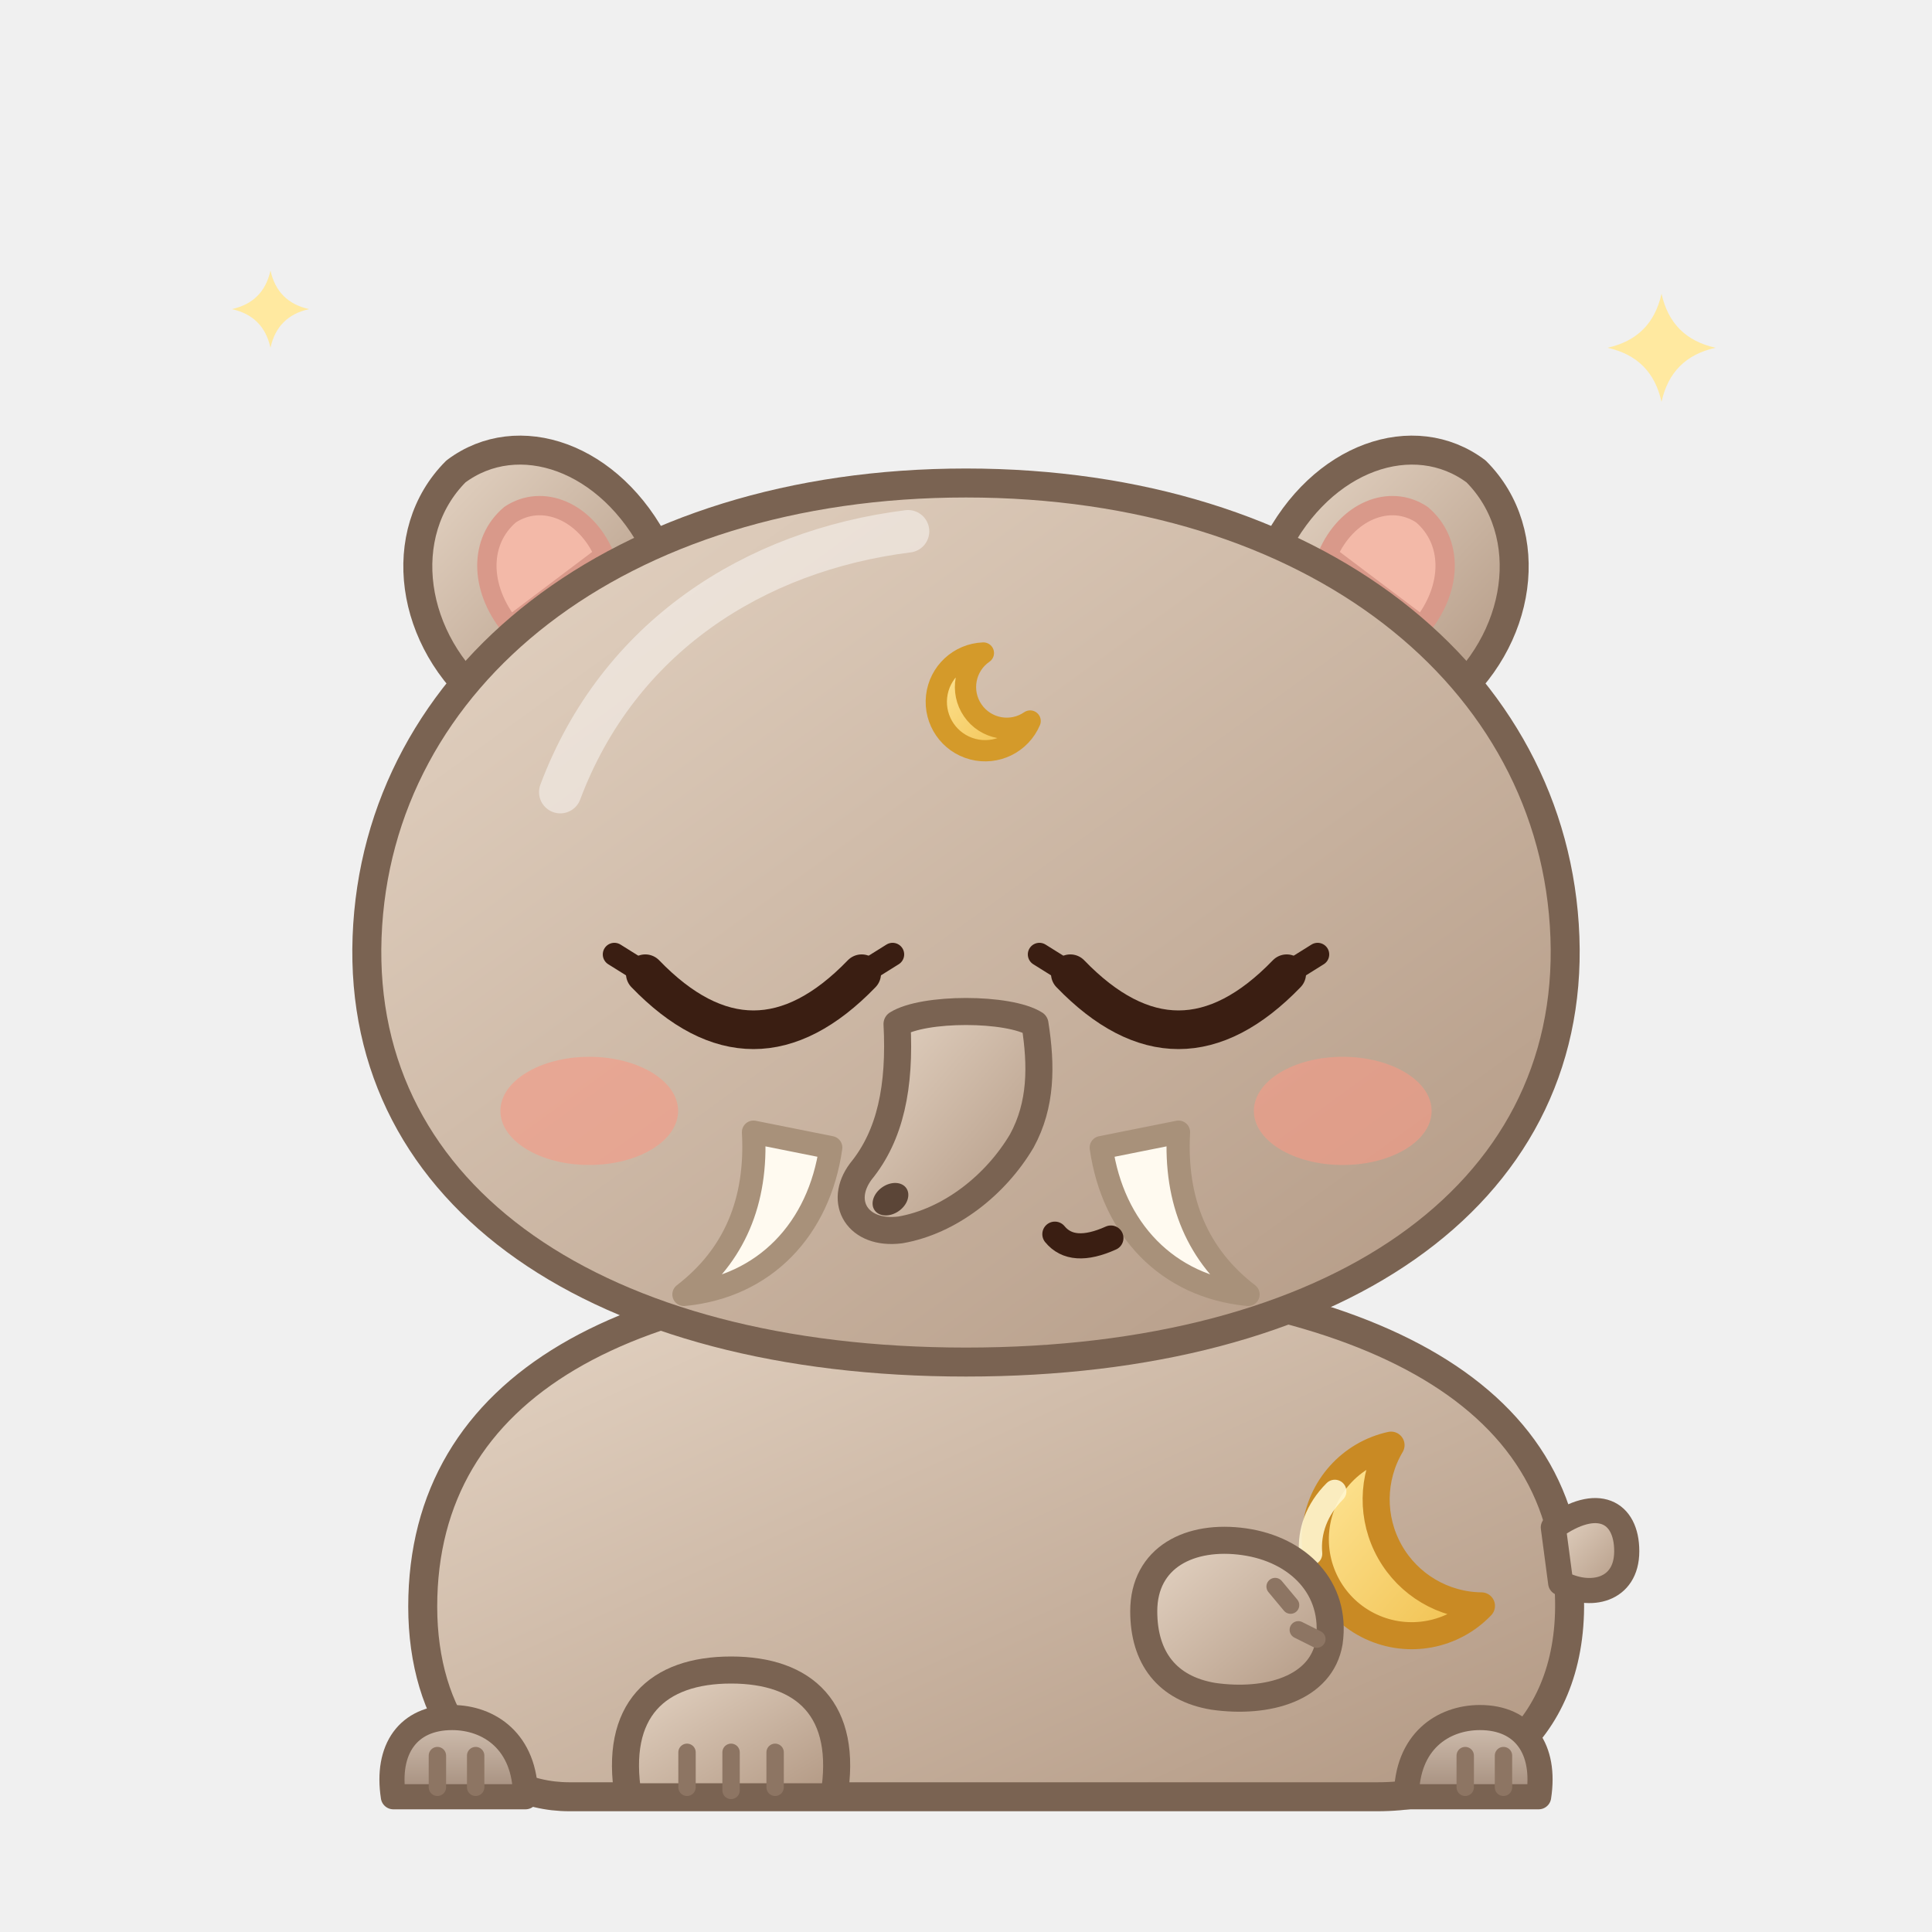
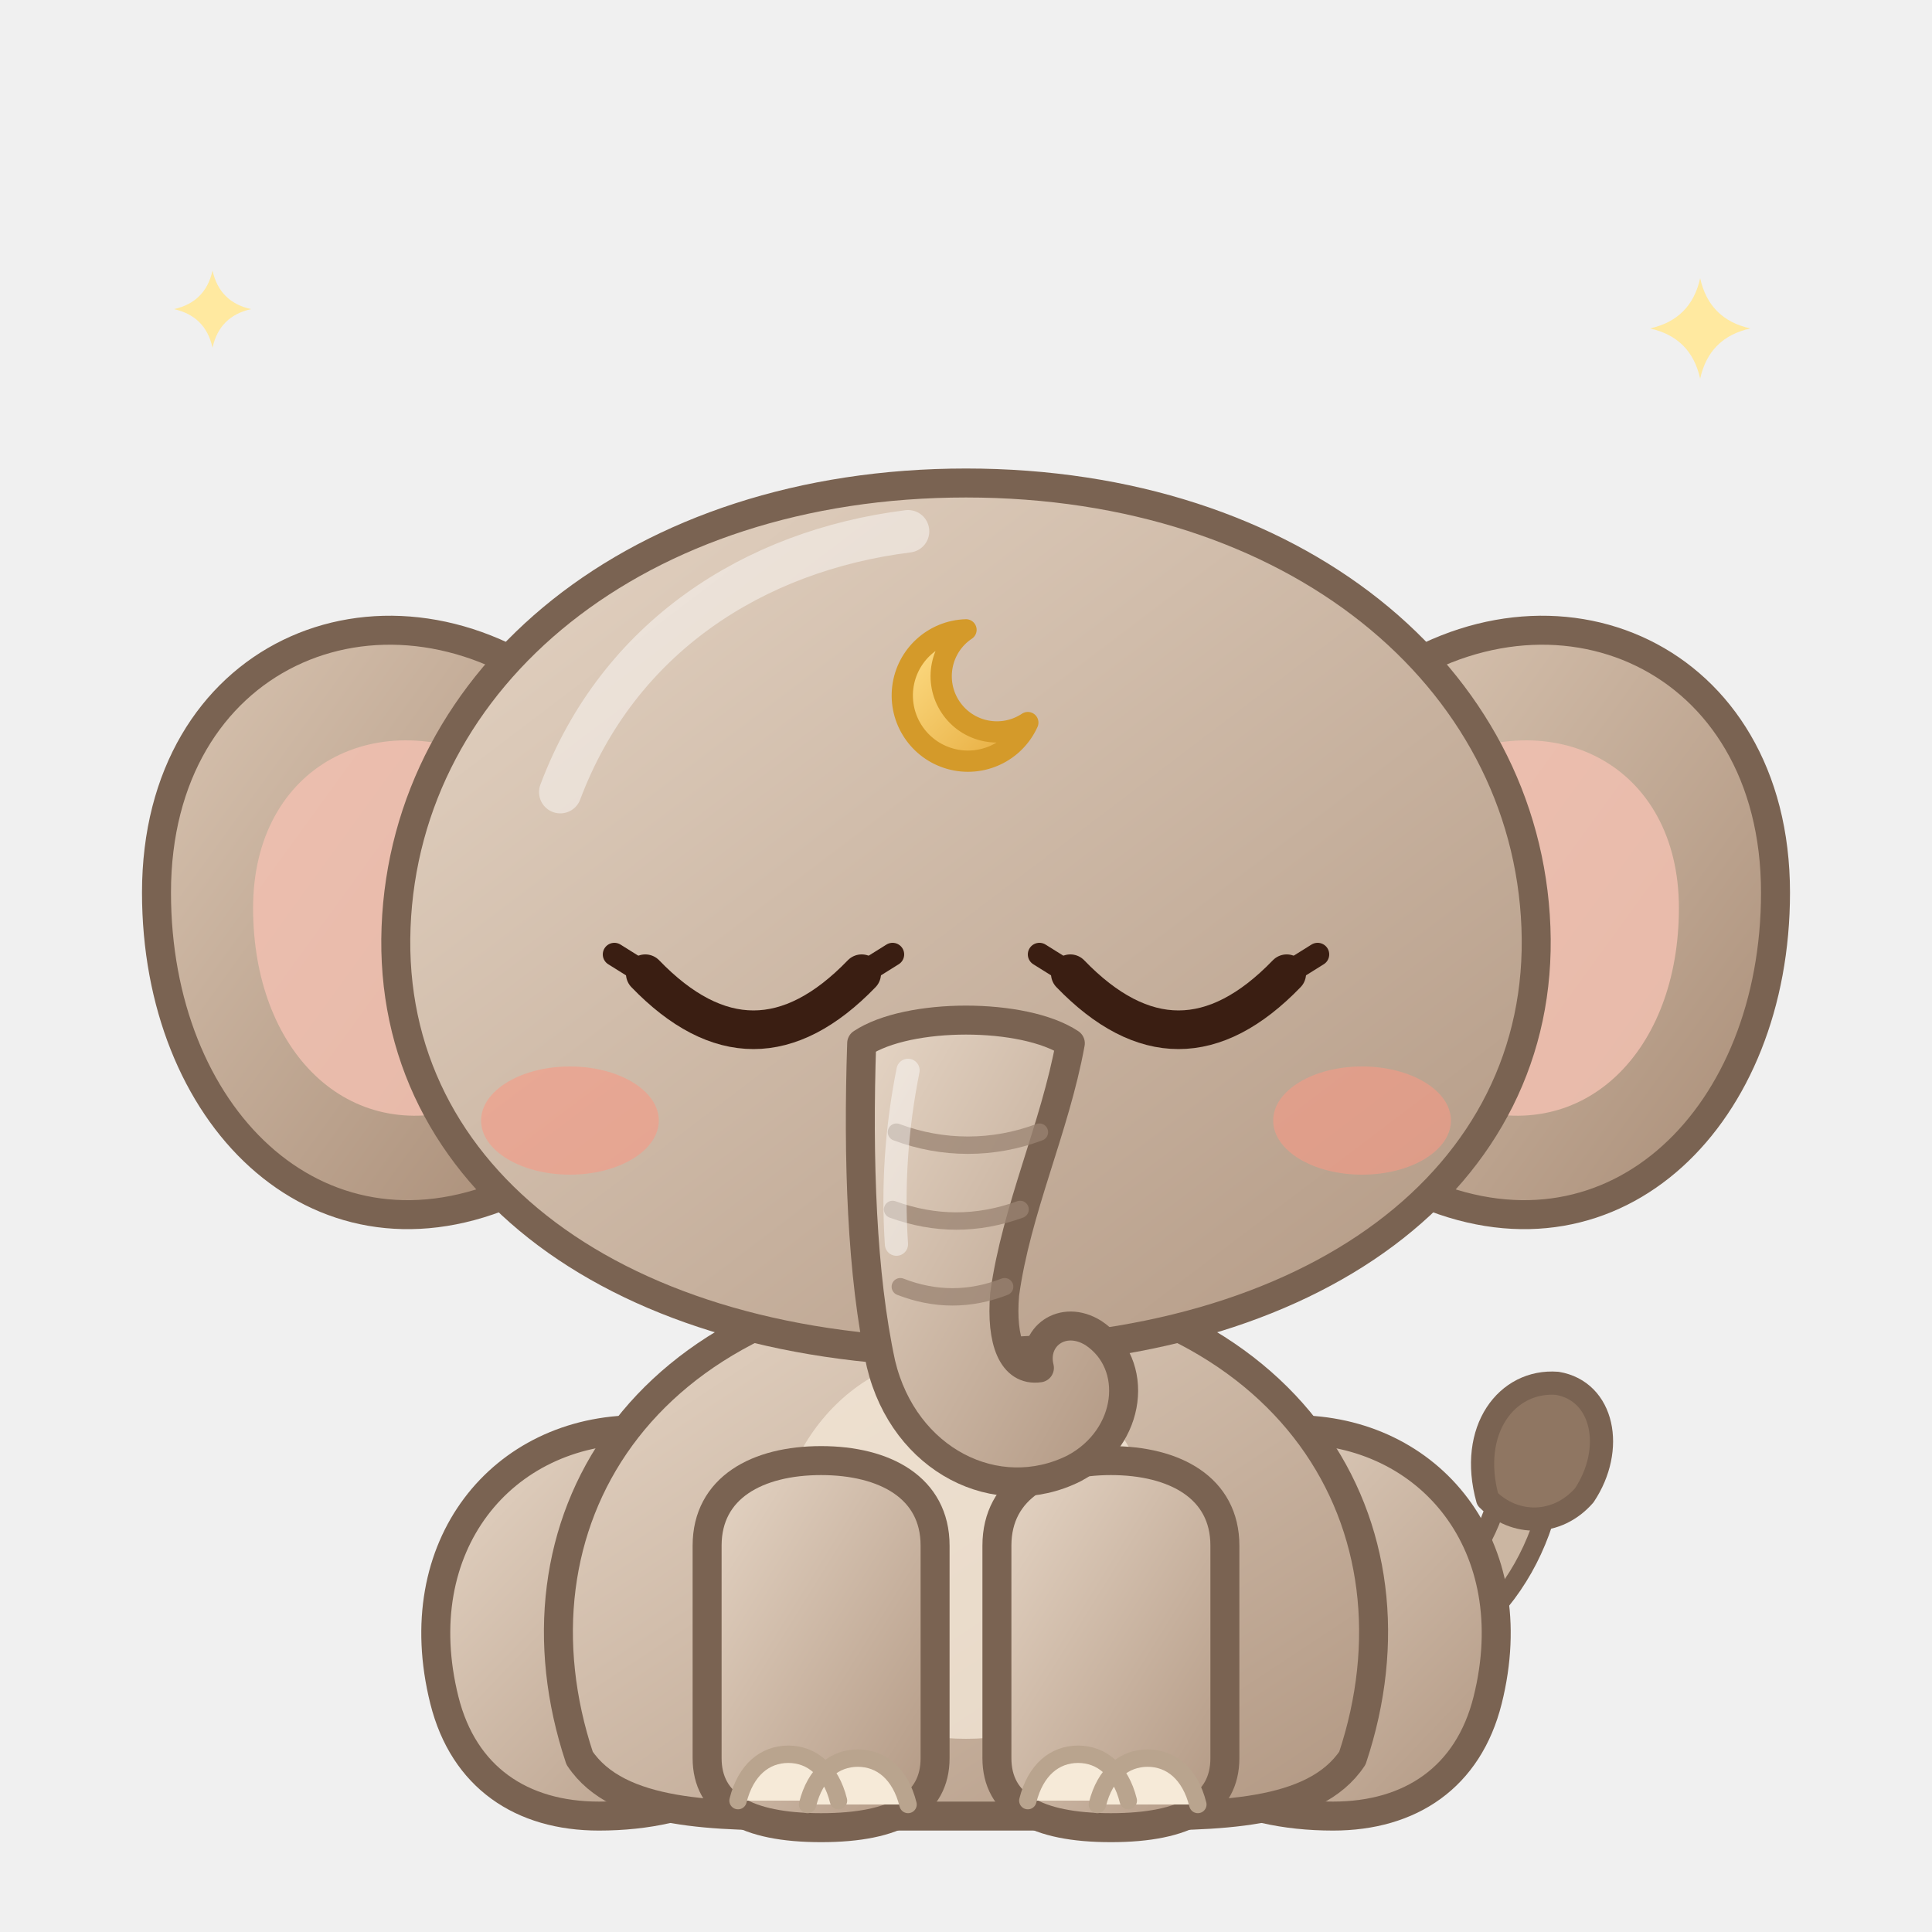
<svg xmlns="http://www.w3.org/2000/svg" viewBox="0 0 100 100" width="480" height="480">
  <defs>
    <linearGradient id="dozy-f1-body" x1="0" y1="0" x2="1" y2="1">
      <stop offset="0" stop-color="#e6d6c6" />
      <stop offset="1" stop-color="#b19782" />
    </linearGradient>
-     <linearGradient id="dozy-f1-cream" x1="0" y1="0" x2="0" y2="1">
-       <stop offset="0" stop-color="#fffaf3" />
-       <stop offset="1" stop-color="#efe3d6" />
+     <linearGradient id="dozy-f1-ear" x1="0" y1="0" x2="1" y2="1">
+       <stop offset="0" stop-color="#d9c5b2" />
+       <stop offset="1" stop-color="#a88c76" />
    </linearGradient>
    <linearGradient id="dozy-f1-moon" x1="0" y1="0" x2="1" y2="1">
-       <stop offset="0" stop-color="#ffe79a" />
-       <stop offset="1" stop-color="#f0bf4c" />
+       <stop offset="0" stop-color="#ffe08a" />
+       <stop offset="1" stop-color="#e5a93a" />
    </linearGradient>
-     <linearGradient id="dozy-f1-nose" x1="0" y1="0" x2="0" y2="1">
-       <stop offset="0" stop-color="#d3c2b3" />
-       <stop offset="1" stop-color="#a38c7b" />
-     </linearGradient>
-     <radialGradient id="dozy-f1-glow">
-       <stop offset="0" stop-color="#fff1b8" stop-opacity=".85" />
-       <stop offset="1" stop-color="#fff1b8" stop-opacity="0" />
-     </radialGradient>
  </defs>
-   <circle cx="72" cy="80" r="8" fill="url(#dozy-f1-glow)" opacity=".7" />
  <g>
-     <path d="M21.88 83.16C21.88 71.68 32.52 65.94 50 65.94C68.24 65.94 80.4 70.86 81.16 81.52C81.92 88.9 77.36 93 71.28 93L29.48 93C24.92 93 21.88 88.9 21.88 83.16Z" fill="url(#dozy-f1-body)" stroke="#7a6352" stroke-width="1.5" stroke-linejoin="round" stroke-linecap="round" />
-     <path d="M80.4 79.06C82.68 77.42 84.2 78.24 84.2 80.29C84.2 82.34 82.3 82.75 80.78 81.93Z" fill="url(#dozy-f1-body)" stroke="#7a6352" stroke-width="1.3" stroke-linejoin="round" stroke-linecap="round" />
-     <path d="M72.8 93C72.8 90.13 74.7 88.9 76.6 88.9C78.88 88.9 80.02 90.54 79.64 93Z" fill="url(#dozy-f1-nose)" stroke="#7a6352" stroke-width="1.3" stroke-linejoin="round" stroke-linecap="round" />
-     <path d="M20.36 93C19.98 90.54 21.12 88.9 23.4 88.9C25.3 88.9 27.2 90.13 27.2 93Z" fill="url(#dozy-f1-nose)" stroke="#7a6352" stroke-width="1.3" stroke-linejoin="round" stroke-linecap="round" />
-     <path d="M32.52 93C31.76 88.49 34.04 86.44 37.84 86.44C41.64 86.44 43.92 88.49 43.16 93Z" fill="url(#dozy-f1-body)" stroke="#7a6352" stroke-width="1.4" stroke-linejoin="round" stroke-linecap="round" />
-     <path d="M75.84 92.51L75.84 90.87M77.82 92.51L77.82 90.87M22.64 92.51L22.64 90.87M24.62 92.51L24.62 90.87M35.56 92.51L35.56 90.7M37.84 92.67L37.84 90.7M40.12 92.51L40.12 90.7" fill="none" stroke="#8d7563" stroke-width="0.9" stroke-linejoin="round" stroke-linecap="round" opacity="1" />
-     <path d="M25.2 36.4C21.2 33.2 20.4 27.6 23.6 24.4C26.8 22 31.6 23.6 34 28.4Z" fill="url(#dozy-f1-body)" stroke="#7a6352" stroke-width="1.5" stroke-linejoin="round" stroke-linecap="round" />
-     <path d="M74.8 36.4C78.8 33.2 79.6 27.6 76.4 24.4C73.2 22 68.4 23.6 66 28.4Z" fill="url(#dozy-f1-body)" stroke="#7a6352" stroke-width="1.5" stroke-linejoin="round" stroke-linecap="round" />
-     <path d="M26.4 32.4C24.8 30.4 24.8 28 26.4 26.64C28.08 25.52 30.32 26.48 31.28 28.72Z" fill="#f3b9a8" stroke="#d9998a" stroke-width="1" stroke-linejoin="round" stroke-linecap="round" />
-     <path d="M73.6 32.4C75.2 30.4 75.2 28 73.6 26.64C71.92 25.52 69.68 26.48 68.72 28.72Z" fill="#f3b9a8" stroke="#d9998a" stroke-width="1" stroke-linejoin="round" stroke-linecap="round" />
-     <path d="M50 25C68 25 80.5 35 81 48.5 81.5 62 69 70.5 50 70.5 31 70.5 18.5 62 19 48.5 19.5 35 32 25 50 25Z" fill="url(#dozy-f1-body)" stroke="#7a6352" stroke-width="1.5" stroke-linejoin="round" stroke-linecap="round" />
-     <path d="M29 41c3-8 10-12.5 18-13.5" fill="none" stroke="#fff" stroke-width="2.2" stroke-linecap="round" stroke-linejoin="round" opacity="0.45" />
-     <path d="M50.9 33.8A2.53 2.53 0 1 0 53.32 37.32A1.98 1.98 0 1 1 50.9 33.8Z" fill="url(#dozy-f1-moon)" stroke="#d49a2a" stroke-width="1.1" stroke-linejoin="round" stroke-linecap="round" />
-     <path d="M33.4 50.4Q39 56.2 44.6 50.4" fill="none" stroke="#3a1e12" stroke-width="2" stroke-linecap="round" stroke-linejoin="round" opacity="1" />
-     <path d="M33.4 50.4l-1.6-1M44.6 50.4l1.6-1" fill="none" stroke="#3a1e12" stroke-width="1.2" stroke-linecap="round" stroke-linejoin="round" opacity="1" />
-     <path d="M55.4 50.4Q61 56.2 66.6 50.4" fill="none" stroke="#3a1e12" stroke-width="2" stroke-linecap="round" stroke-linejoin="round" opacity="1" />
-     <path d="M55.4 50.4l-1.6-1M66.6 50.4l1.6-1" fill="none" stroke="#3a1e12" stroke-width="1.2" stroke-linecap="round" stroke-linejoin="round" opacity="1" />
-     <ellipse cx="30.5" cy="57.5" rx="4.6" ry="2.8" fill="#f79a86" opacity=".6" />
-     <ellipse cx="69.5" cy="57.5" rx="4.6" ry="2.8" fill="#f79a86" opacity=".6" />
-     <path d="M43 59.4C42.4 63.6 39.6 66.6 35.4 67 38 65 39.2 62.2 39 58.6Z" fill="#fffaf0" stroke="#a8917a" stroke-width="1.2" stroke-linejoin="round" />
-     <path d="M57 59.4C57.6 63.6 60.4 66.6 64.6 67 62 65 60.8 62.2 61 58.6Z" fill="#fffaf0" stroke="#a8917a" stroke-width="1.2" stroke-linejoin="round" />
-     <path d="M46.43 53C46.6 56.24 46.09 58.76 44.56 60.63C43.37 62.22 44.39 63.94 46.6 63.66C49.15 63.22 51.53 61.35 52.89 59.05C53.91 57.18 53.91 55.16 53.57 53C52.21 52.14 47.79 52.14 46.43 53Z" fill="url(#dozy-f1-body)" stroke="#7a6352" stroke-width="1.4" stroke-linejoin="round" stroke-linecap="round" />
-     <ellipse cx="46.09" cy="62.07" rx="1" ry=".75" fill="#5b4537" transform="rotate(-35 46.09 62.07)" />
-     <path d="M54.6 63.88Q55.5 64.98 57.5 64.08" fill="none" stroke="#3a1e12" stroke-width="1.3" stroke-linejoin="round" stroke-linecap="round" opacity="1" />
-     <path d="M72 74.8A4.99 4.99 0 1 0 76.68 83.12A5.51 5.51 0 0 1 72 74.8Z" fill="url(#dozy-f1-moon)" stroke="#c98a24" stroke-width="1.4" stroke-linejoin="round" stroke-linecap="round" />
-     <path d="M69.09 77.19C68.15 78.13 67.74 79.27 67.84 80.42" fill="none" stroke="#fff6cf" stroke-width="1.2" stroke-linejoin="round" stroke-linecap="round" opacity="0.9" />
-     <path d="M59.2 83.4C59.2 80.6 61.6 79.4 64.4 79.8C67.2 80.2 69.2 82.2 68.8 85C68.4 87.4 65.6 88.2 62.8 87.8C60.4 87.4 59.2 85.8 59.2 83.4Z" fill="url(#dozy-f1-body)" stroke="#7a6352" stroke-width="1.4" stroke-linejoin="round" stroke-linecap="round" />
-     <path d="M66 82.12L66.8 83.08M67.2 84.36L68.16 84.84" fill="none" stroke="#8d7563" stroke-width="0.9" stroke-linejoin="round" stroke-linecap="round" opacity="1" />
+     <path d="M68 86C74 86 78 82 79 77" fill="none" stroke="#7a6352" stroke-width="3.6" stroke-linecap="round" />
+     <path d="M68 86C74 86 78 82 79 77" fill="none" stroke="#cbb6a2" stroke-width="1.6" stroke-linecap="round" />
+     <path d="M77 77.6C76 74 78 71.4 80.6 71.6 83 72 83.6 75 82 77.4 80.6 79 78.4 79 77 77.6Z" fill="#8f7662" stroke="#7a6352" stroke-width="1.2" stroke-linejoin="round" stroke-linecap="round" />
+     <path d="M23 88C21 80 26 74 33 74 40 74 43 81 41 88 40 92 36 94 31 94 27 94 24 92 23 88Z" fill="url(#dozy-f1-body)" stroke="#7a6352" stroke-width="1.5" stroke-linejoin="round" stroke-linecap="round" />
+     <path d="M77 88C79 80 74 74 67 74 60 74 57 81 59 88 60 92 64 94 69 94 73 94 76 92 77 88Z" fill="url(#dozy-f1-body)" stroke="#7a6352" stroke-width="1.5" stroke-linejoin="round" stroke-linecap="round" />
+     <path d="M30 91C26 79 33 67 50 66 67 67 74 79 70 91 68 94 63 94 58 94H42C37 94 32 94 30 91Z" fill="url(#dozy-f1-body)" stroke="#7a6352" stroke-width="1.5" stroke-linejoin="round" stroke-linecap="round" />
+     <path d="M50 70C56 70 60 75 60 81 60 86.6 55.6 90 50 90S40 86.6 40 81C40 75 44 70 50 70Z" fill="#f3e6d6" opacity=".8" />
+     <path d="M36.6 80C36.6 77 39.2 75.6 42.5 75.6S48.4 77 48.4 80V91C48.4 93.4 46.4 94.6 42.5 94.6S36.6 93.4 36.6 91Z" fill="url(#dozy-f1-body)" stroke="#7a6352" stroke-width="1.5" stroke-linejoin="round" stroke-linecap="round" />
+     <path d="M38.2 93.2c.4-1.6 1.4-2.4 2.6-2.4s2.2.8 2.6 2.4M41.8 93.4c.4-1.6 1.4-2.4 2.6-2.4s2.2.8 2.6 2.4" fill="#f6ead8" stroke="#b9a48e" stroke-width=".9" stroke-linejoin="round" stroke-linecap="round" />
+     <path d="M51.6 80C51.6 77 54.2 75.6 57.5 75.6S63.4 77 63.4 80V91C63.4 93.4 61.4 94.6 57.5 94.6S51.6 93.4 51.6 91Z" fill="url(#dozy-f1-body)" stroke="#7a6352" stroke-width="1.5" stroke-linejoin="round" stroke-linecap="round" />
+     <path d="M53.2 93.2c.4-1.6 1.4-2.4 2.6-2.4s2.2.8 2.6 2.4M56.8 93.4c.4-1.6 1.4-2.4 2.6-2.4s2.2.8 2.6 2.4" fill="#f6ead8" stroke="#b9a48e" stroke-width=".9" stroke-linejoin="round" stroke-linecap="round" />
+     <path d="M28.6 35.5 C19.6 29.0 8.1 33.9 8.1 46.2 C8.1 57.7 16.3 65.9 26.2 61.8 C30.3 55.2 31.1 44.5 28.6 35.5Z" fill="url(#dozy-f1-ear)" stroke="#7a6352" stroke-width="1.5" stroke-linejoin="round" stroke-linecap="round" />
+     <path d="M25.9 39.6 C19.6 36.3 13.1 39.6 13.1 47.0 C13.1 54.4 18.0 59.3 24.2 57.3 C26.7 51.9 27.3 45.4 25.9 39.6Z" fill="#f1c0b0" opacity=".85" />
+     <path d="M71.4 35.5 C80.4 29.0 91.9 33.9 91.9 46.2 C91.9 57.7 83.7 65.9 73.8 61.8 C69.7 55.2 68.9 44.5 71.4 35.5Z" fill="url(#dozy-f1-ear)" stroke="#7a6352" stroke-width="1.5" stroke-linejoin="round" stroke-linecap="round" />
+     <path d="M74.1 39.6 C80.4 36.3 86.9 39.6 86.9 47.0 C86.9 54.4 82 59.3 75.8 57.3 C73.3 51.9 72.7 45.4 74.1 39.6Z" fill="#f1c0b0" opacity=".85" />
+     <path d="M50 25C67 25 79 35 79.5 48 80 61 68 70 50 70 32 70 20 61 20.5 48 21 35 33 25 50 25Z" fill="url(#dozy-f1-body)" stroke="#7a6352" stroke-width="1.5" stroke-linejoin="round" stroke-linecap="round" />
+     <path d="M29 41c3-8 10-12.5 18-13.5" fill="none" stroke="#fff" stroke-width="2.2" stroke-linecap="round" opacity=".45" />
+     <path d="M50 32.6A3.4 3.4 0 1 0 53.2 37.4 2.7 2.7 0 1 1 50 32.6Z" fill="url(#dozy-f1-moon)" stroke="#d49a2a" stroke-width="1.1" stroke-linejoin="round" stroke-linecap="round" />
+     <path d="M33.4 50.4Q39 56.2 44.6 50.4" fill="none" stroke="#3a1e12" stroke-width="2" stroke-linecap="round" />
+     <path d="M33.4 50.4l-1.6-1M44.6 50.4l1.6-1" fill="none" stroke="#3a1e12" stroke-width="1.2" stroke-linecap="round" />
+     <path d="M55.4 50.4Q61 56.2 66.6 50.4" fill="none" stroke="#3a1e12" stroke-width="2" stroke-linecap="round" />
+     <path d="M55.4 50.4l-1.6-1M66.6 50.4l1.6-1" fill="none" stroke="#3a1e12" stroke-width="1.2" stroke-linecap="round" />
+     <ellipse cx="29.5" cy="58" rx="4.6" ry="2.8" fill="#f79a86" opacity=".6" />
+     <ellipse cx="70.5" cy="58" rx="4.6" ry="2.8" fill="#f79a86" opacity=".6" />
+     <path d="M44.6 54C44.4 60 44.6 66 45.6 70.6 46.8 75.6 51.6 78 55.6 76 58.6 74.4 59 70.6 56.6 69 55 68 53.4 69.2 53.8 70.8 52.4 71 51.8 69.4 52 67 52.6 62.6 54.6 58.4 55.4 54 53 52.4 47 52.4 44.6 54Z" fill="url(#dozy-f1-body)" stroke="#7a6352" stroke-width="1.5" stroke-linejoin="round" stroke-linecap="round" />
+     <path d="M46.4 58.6c2.4.9 5 .9 7.4 0M46.2 62.6c2.2.8 4.4.8 6.6 0M46.6 66.6c1.8.7 3.6.7 5.4 0" fill="none" stroke="#9a8371" stroke-width=".9" stroke-linecap="round" opacity=".75" />
+     <path d="M47 55.4c-.6 3-.8 6-.6 9" fill="none" stroke="#fff" stroke-width="1.2" stroke-linecap="round" opacity=".45" />
  </g>
-   <path d="M86 15.2Q86.504 17.496 88.8 18Q86.504 18.504 86 20.8Q85.496 18.504 83.2 18Q85.496 17.496 86 15.2Z" fill="#ffe9a0" opacity="1" />
-   <path d="M14 14Q14.36 15.64 16 16Q14.36 16.36 14 18Q13.64 16.36 12 16Q13.64 15.64 14 14Z" fill="#ffe9a0" opacity="1" />
+   <path d="M88 14.4Q88.47 16.53 90.6 17Q88.47 17.47 88 19.6Q87.53 17.47 85.4 17Q87.53 16.53 88 14.4Z" fill="#ffe9a0" />
+   <path d="M11 14Q11.36 15.64 13 16Q11.36 16.36 11 18Q10.64 16.36 9 16Q10.64 15.64 11 14Z" fill="#ffe9a0" />
</svg>
